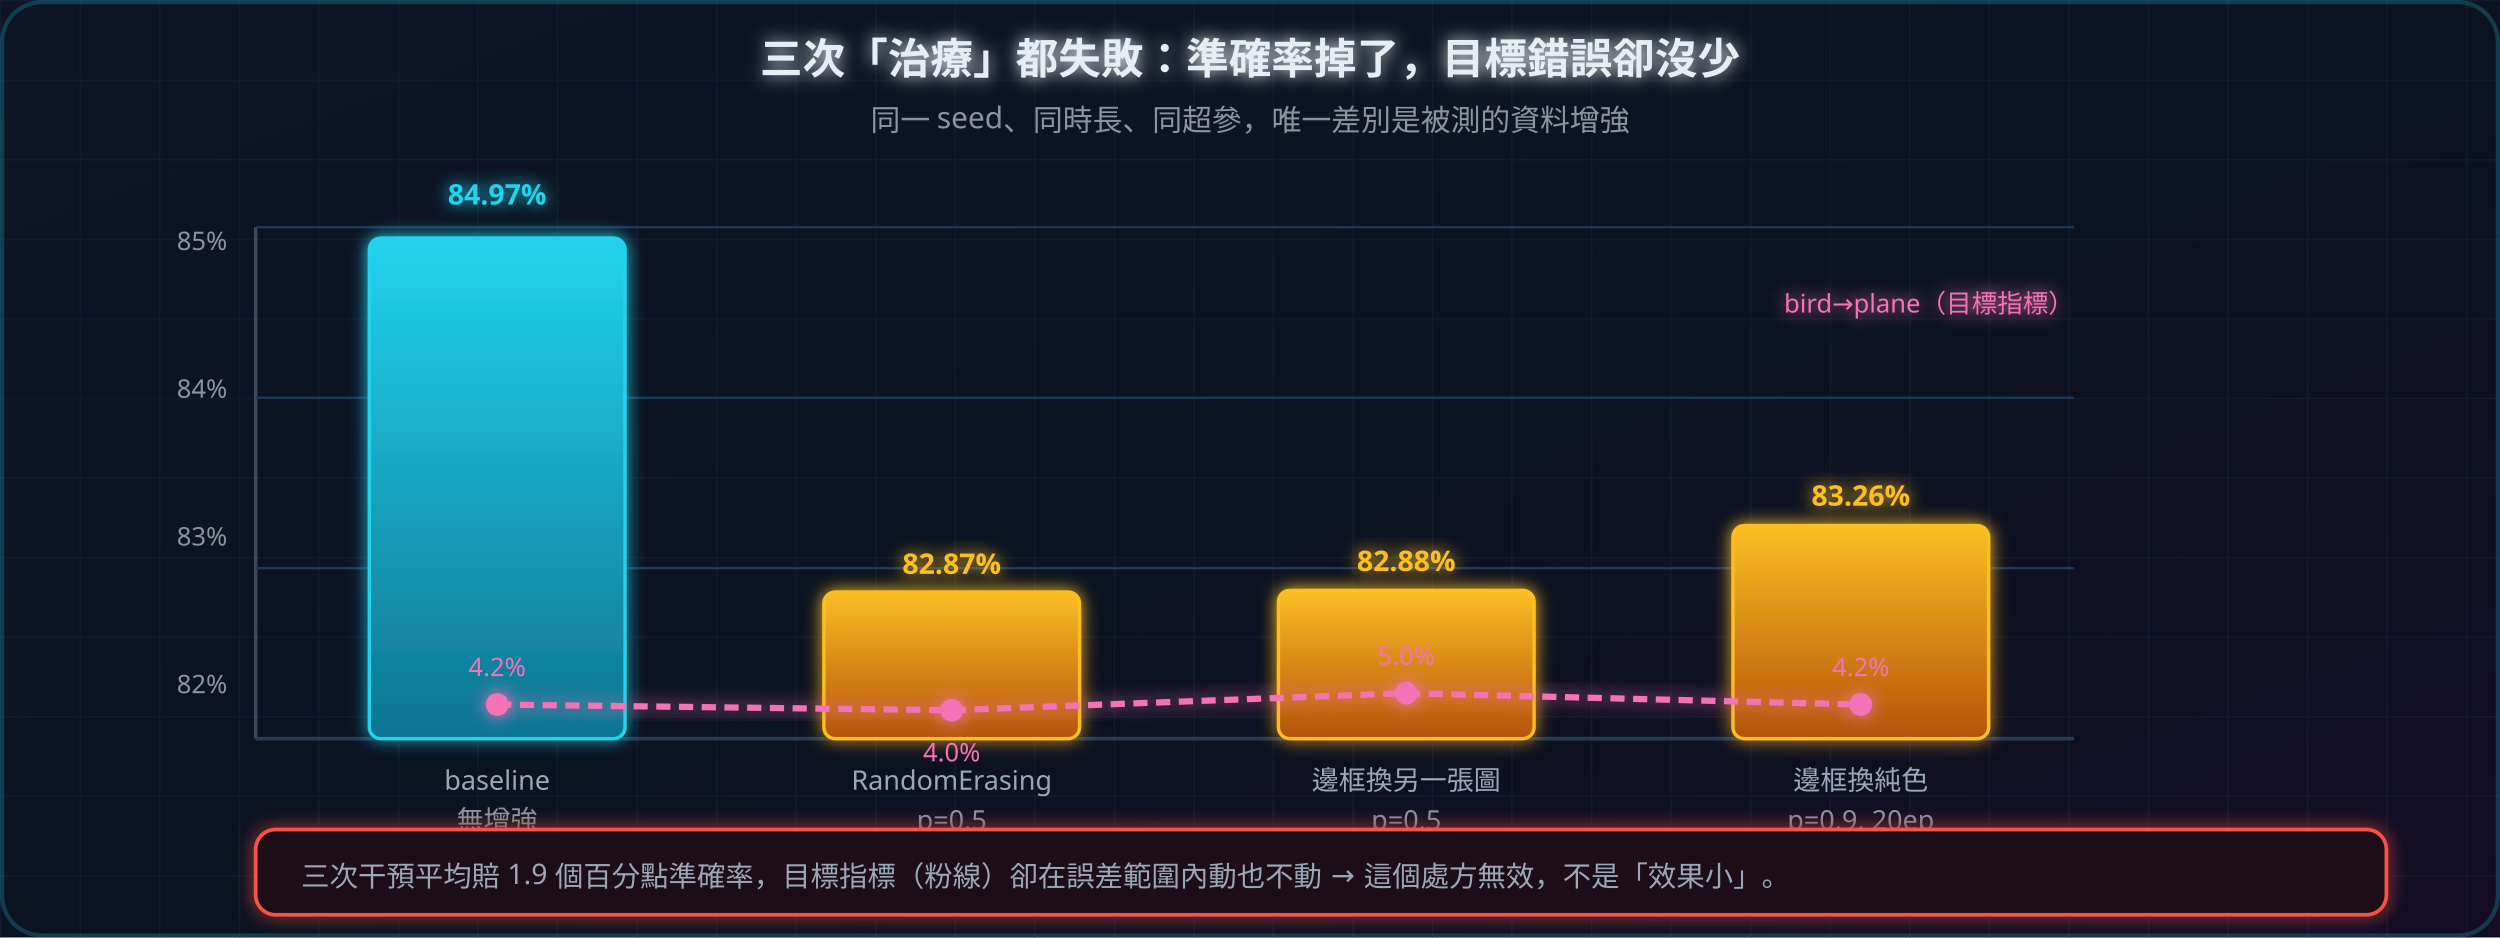
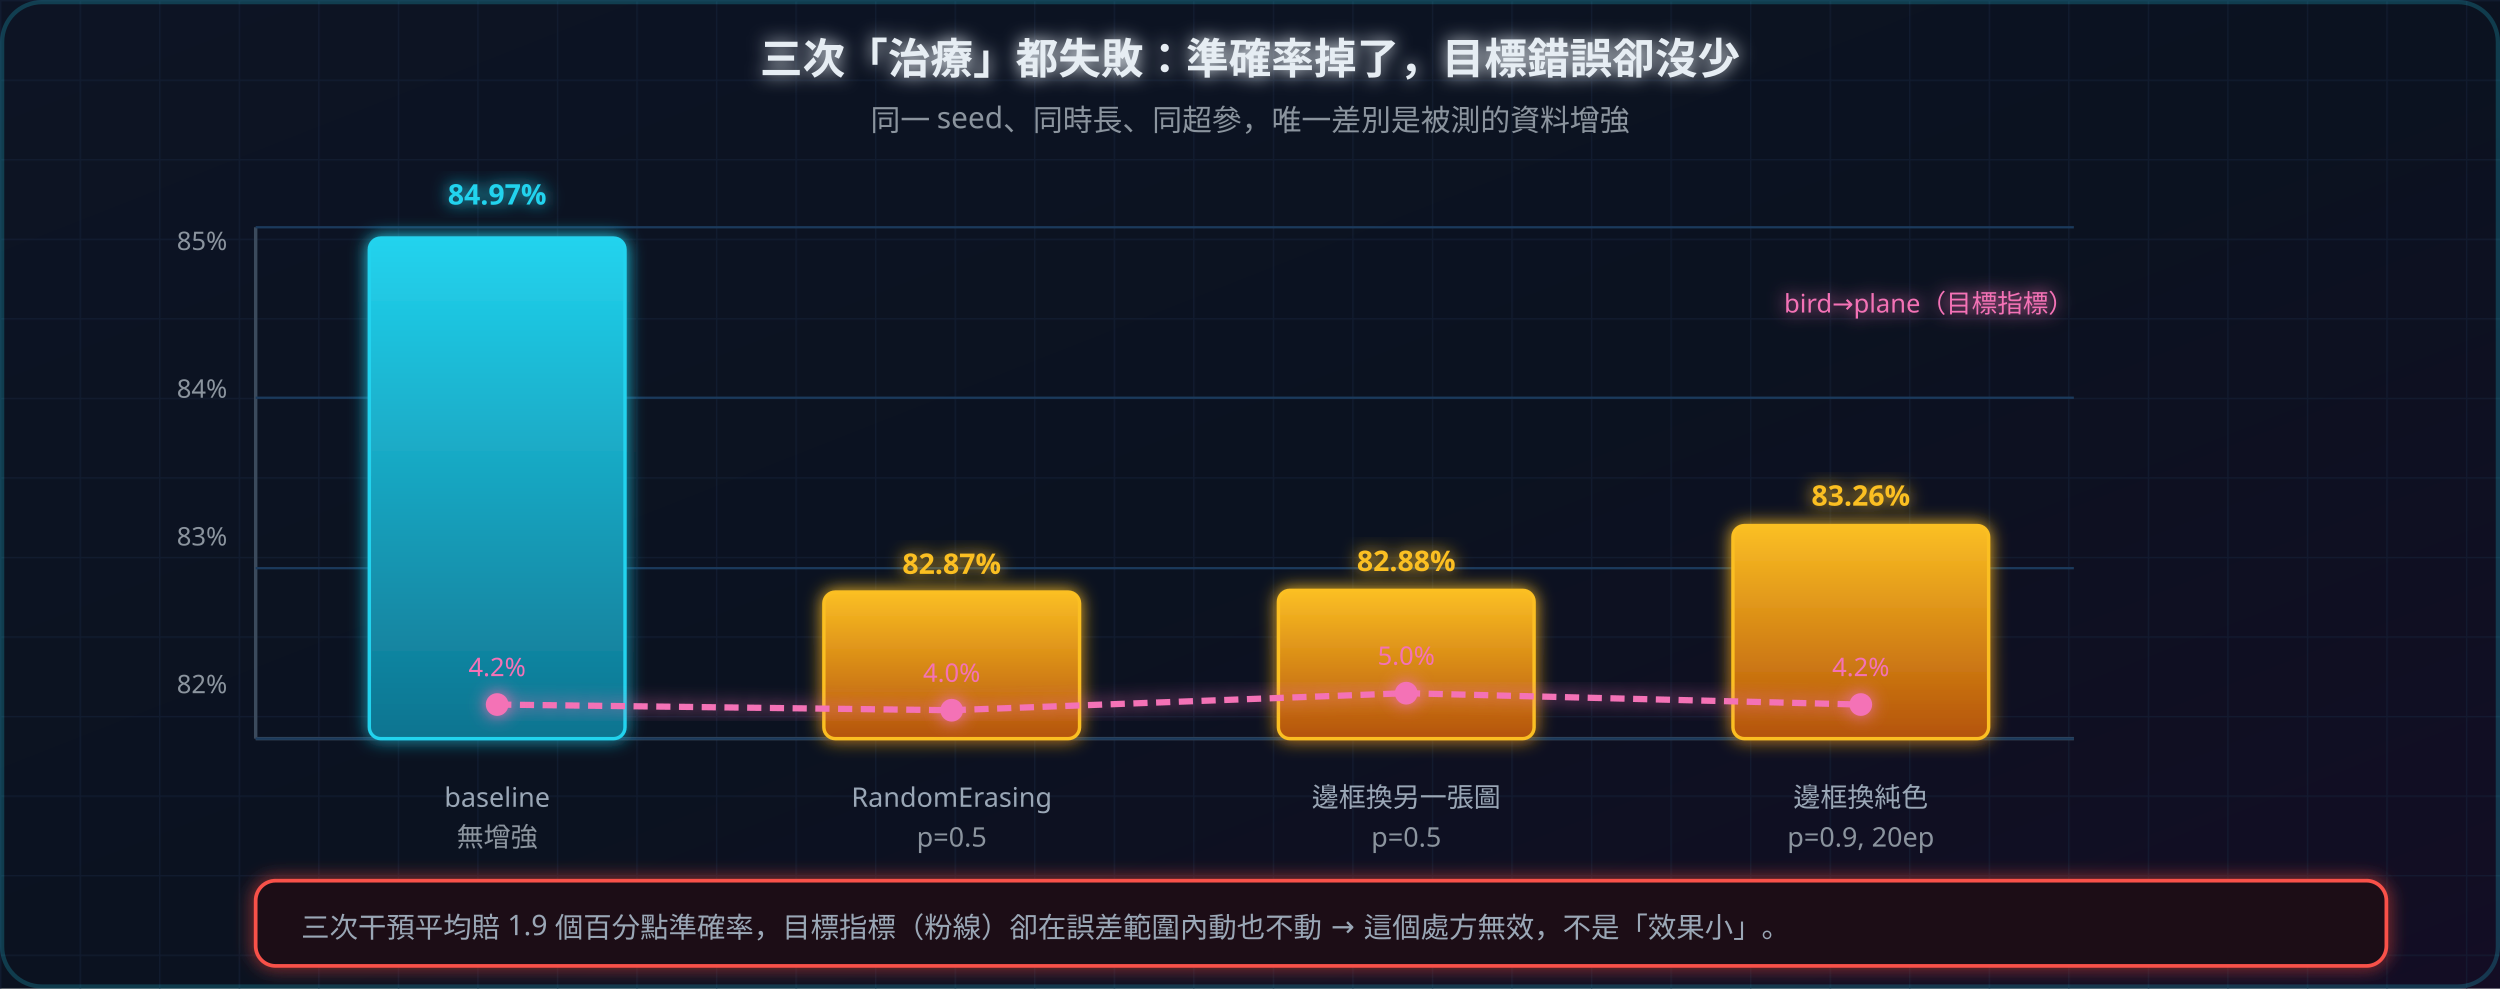
- <svg xmlns="http://www.w3.org/2000/svg" viewBox="0 0 880 330" font-family="'Segoe UI','Microsoft JhengHei','Noto Sans TC',sans-serif" role="img" aria-label="四次 A/B 的準確率柱狀圖與 bird→plane 折線：準確率下降，目標指標不動">
+ <svg xmlns="http://www.w3.org/2000/svg" viewBox="0 0 880 348" font-family="'Segoe UI','Microsoft JhengHei','Noto Sans TC',sans-serif" role="img" aria-label="四次 A/B 的準確率柱狀圖與 bird→plane 折線：準確率下降，目標指標不動">
  <defs>
    <linearGradient id="bg" x1="0" y1="0" x2="1" y2="1">
      <stop offset="0%" stop-color="#0d1424" />
      <stop offset="52%" stop-color="#0b1220" />
      <stop offset="100%" stop-color="#130d24" />
    </linearGradient>
    <pattern id="gr" width="28" height="28" patternUnits="userSpaceOnUse">
      <path d="M28 0H0V28" fill="none" stroke="#16233a" stroke-width="1" />
    </pattern>
    <linearGradient id="barB" x1="0" y1="0" x2="0" y2="1">
      <stop offset="0%" stop-color="#22d3ee" />
      <stop offset="100%" stop-color="#0e7490" />
    </linearGradient>
    <linearGradient id="barA" x1="0" y1="0" x2="0" y2="1">
      <stop offset="0%" stop-color="#fbbf24" />
      <stop offset="100%" stop-color="#b45309" />
    </linearGradient>
    <filter id="gl" x="-60%" y="-60%" width="220%" height="220%">
      <feGaussianBlur stdDeviation="3" result="b" />
      <feMerge>
        <feMergeNode in="b" />
        <feMergeNode in="SourceGraphic" />
      </feMerge>
    </filter>
    <filter id="gl2" x="-60%" y="-60%" width="220%" height="220%">
      <feGaussianBlur stdDeviation="8" result="b" />
      <feMerge>
        <feMergeNode in="b" />
        <feMergeNode in="SourceGraphic" />
      </feMerge>
    </filter>
  </defs>
-   <rect width="880" height="330" fill="url(#bg)" />
-   <rect width="880" height="330" fill="url(#gr)" opacity=".55" />
-   <rect x="0.75" y="0.75" width="878.5" height="328.5" rx="14" fill="none" stroke="#22d3ee" stroke-opacity=".22" stroke-width="1.5" />
+   <rect width="880" height="348" fill="url(#bg)" />
+   <rect width="880" height="348" fill="url(#gr)" opacity=".55" />
+   <rect x="0.75" y="0.75" width="878.5" height="346.5" rx="14" fill="none" stroke="#22d3ee" stroke-opacity=".22" stroke-width="1.5" />
  <text x="440" y="26" font-size="15" font-weight="700" text-anchor="middle" fill="#e6edf3" filter="url(#gl)">三次「治療」都失敗：準確率掉了，目標錯誤卻沒少</text>
  <text x="440" y="46" font-size="10.5" text-anchor="middle" fill="#8b949e">同一 seed、同時長、同超參，唯一差別是被測的資料增強</text>
  <g transform="translate(90,80)">
    <line x1="0" y1="180" x2="640" y2="180" stroke="#3b4a5c" stroke-width="1.2" />
    <line x1="0" y1="0" x2="0" y2="180" stroke="#3b4a5c" stroke-width="1.2" />
    <text x="-10" y="8" font-size="9" text-anchor="end" fill="#8b949e">85%</text>
    <text x="-10" y="60" font-size="9" text-anchor="end" fill="#8b949e">84%</text>
    <text x="-10" y="112" font-size="9" text-anchor="end" fill="#8b949e">83%</text>
    <text x="-10" y="164" font-size="9" text-anchor="end" fill="#8b949e">82%</text>
    <g stroke="#1b3a5c" stroke-width="0.8">
      <line x1="0" y1="0" x2="640" y2="0" />
      <line x1="0" y1="60" x2="640" y2="60" />
      <line x1="0" y1="120" x2="640" y2="120" />
      <line x1="0" y1="180" x2="640" y2="180" />
    </g>
    <g filter="url(#gl)">
      <rect x="40" y="3.8" width="90" height="176.2" rx="4" fill="url(#barB)" stroke="#22d3ee" stroke-width="1.2" />
      <rect x="200" y="128.4" width="90" height="51.6" rx="4" fill="url(#barA)" stroke="#fbbf24" stroke-width="1.2" />
      <rect x="360" y="127.8" width="90" height="52.2" rx="4" fill="url(#barA)" stroke="#fbbf24" stroke-width="1.2" />
      <rect x="520" y="105" width="90" height="75" rx="4" fill="url(#barA)" stroke="#fbbf24" stroke-width="1.2" />
    </g>
    <g font-size="10" text-anchor="middle" font-weight="700">
      <text x="85" y="-8" fill="#22d3ee" filter="url(#gl)">84.97%</text>
      <text x="245" y="122" fill="#fbbf24" filter="url(#gl)">82.87%</text>
      <text x="405" y="121" fill="#fbbf24" filter="url(#gl)">82.88%</text>
      <text x="565" y="98" fill="#fbbf24" filter="url(#gl)">83.26%</text>
    </g>
    <g font-size="9.5" text-anchor="middle" fill="#9aa7b6">
-       <text x="85" y="198">baseline</text>
-       <text x="85" y="212" fill="#8b949e">無增強</text>
-       <text x="245" y="198">RandomErasing</text>
-       <text x="245" y="212" fill="#8b949e">p=0.5</text>
-       <text x="405" y="198">邊框換另一張圖</text>
-       <text x="405" y="212" fill="#8b949e">p=0.5</text>
-       <text x="565" y="198">邊框換純色</text>
-       <text x="565" y="212" fill="#8b949e">p=0.9, 20ep</text>
+       <text x="85" y="204">baseline</text>
+       <text x="85" y="218" fill="#8b949e">無增強</text>
+       <text x="245" y="204">RandomErasing</text>
+       <text x="245" y="218" fill="#8b949e">p=0.5</text>
+       <text x="405" y="204">邊框換另一張圖</text>
+       <text x="405" y="218" fill="#8b949e">p=0.5</text>
+       <text x="565" y="204">邊框換純色</text>
+       <text x="565" y="218" fill="#8b949e">p=0.9, 20ep</text>
    </g>
  </g>
  <g transform="translate(90,80)">
    <polyline points="85,168 245,170 405,164 565,168" fill="none" stroke="#f472b6" stroke-width="2.2" stroke-dasharray="5 3" filter="url(#gl)" />
    <g fill="#f472b6" filter="url(#gl)">
      <circle cx="85" cy="168" r="4" />
      <circle cx="245" cy="170" r="4" />
      <circle cx="405" cy="164" r="4" />
      <circle cx="565" cy="168" r="4" />
    </g>
    <g font-size="9" fill="#f472b6" text-anchor="middle">
      <text x="85" y="158">4.2%</text>
-       <text x="245" y="188">4.0%</text>
+       <text x="245" y="160">4.0%</text>
      <text x="405" y="154">5.0%</text>
      <text x="565" y="158">4.2%</text>
    </g>
    <text x="640" y="30" font-size="9" fill="#f472b6" text-anchor="end" filter="url(#gl)">bird→plane（目標指標）</text>
  </g>
  <g>
-     <rect x="90" y="292" width="750" height="30" rx="7" fill="#1a1018" stroke="#f85149" stroke-width="1.3" filter="url(#gl)" />
-     <text x="106" y="312" font-size="10" fill="#9aa7b6">三次干預平均賠 1.9 個百分點準確率，目標指標（粉線）卻在誤差範圍內動也不動 → 這個處方無效，不是「效果小」。</text>
+     <rect x="90" y="310" width="750" height="30" rx="7" fill="#1a1018" stroke="#f85149" stroke-width="1.3" filter="url(#gl)" />
+     <text x="106" y="330" font-size="10" fill="#9aa7b6">三次干預平均賠 1.9 個百分點準確率，目標指標（粉線）卻在誤差範圍內動也不動 → 這個處方無效，不是「效果小」。</text>
  </g>
</svg>
